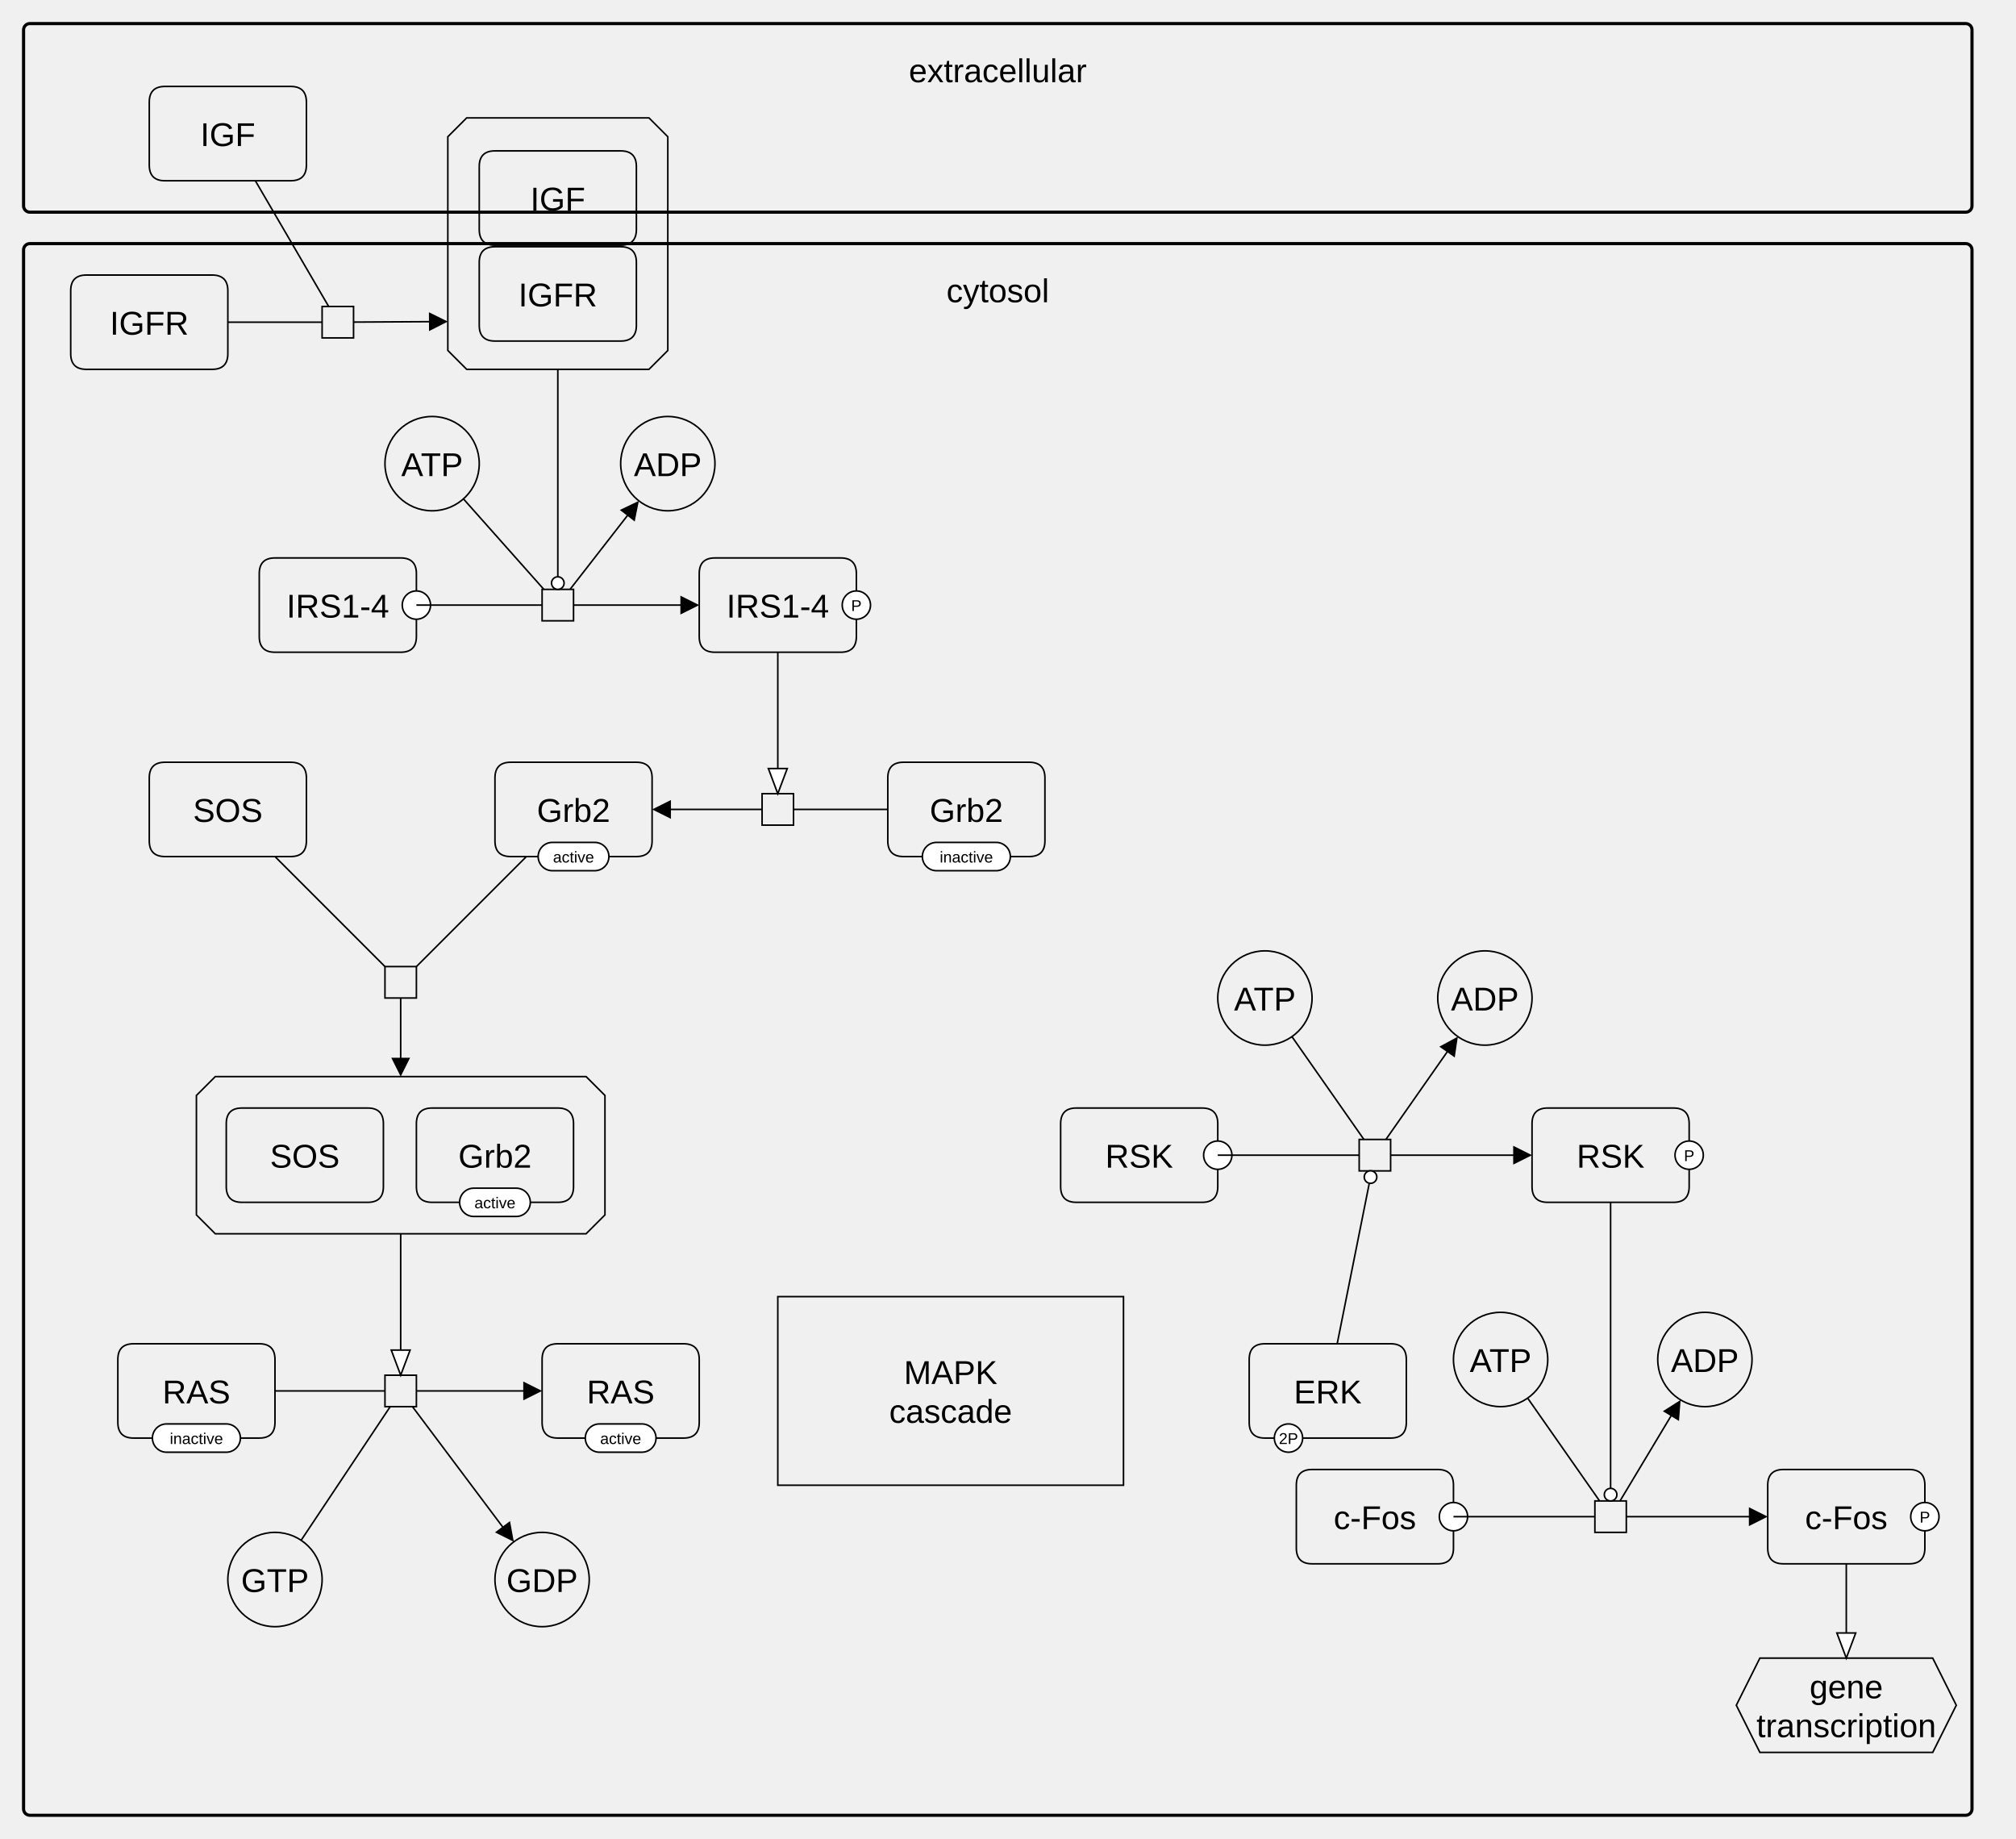
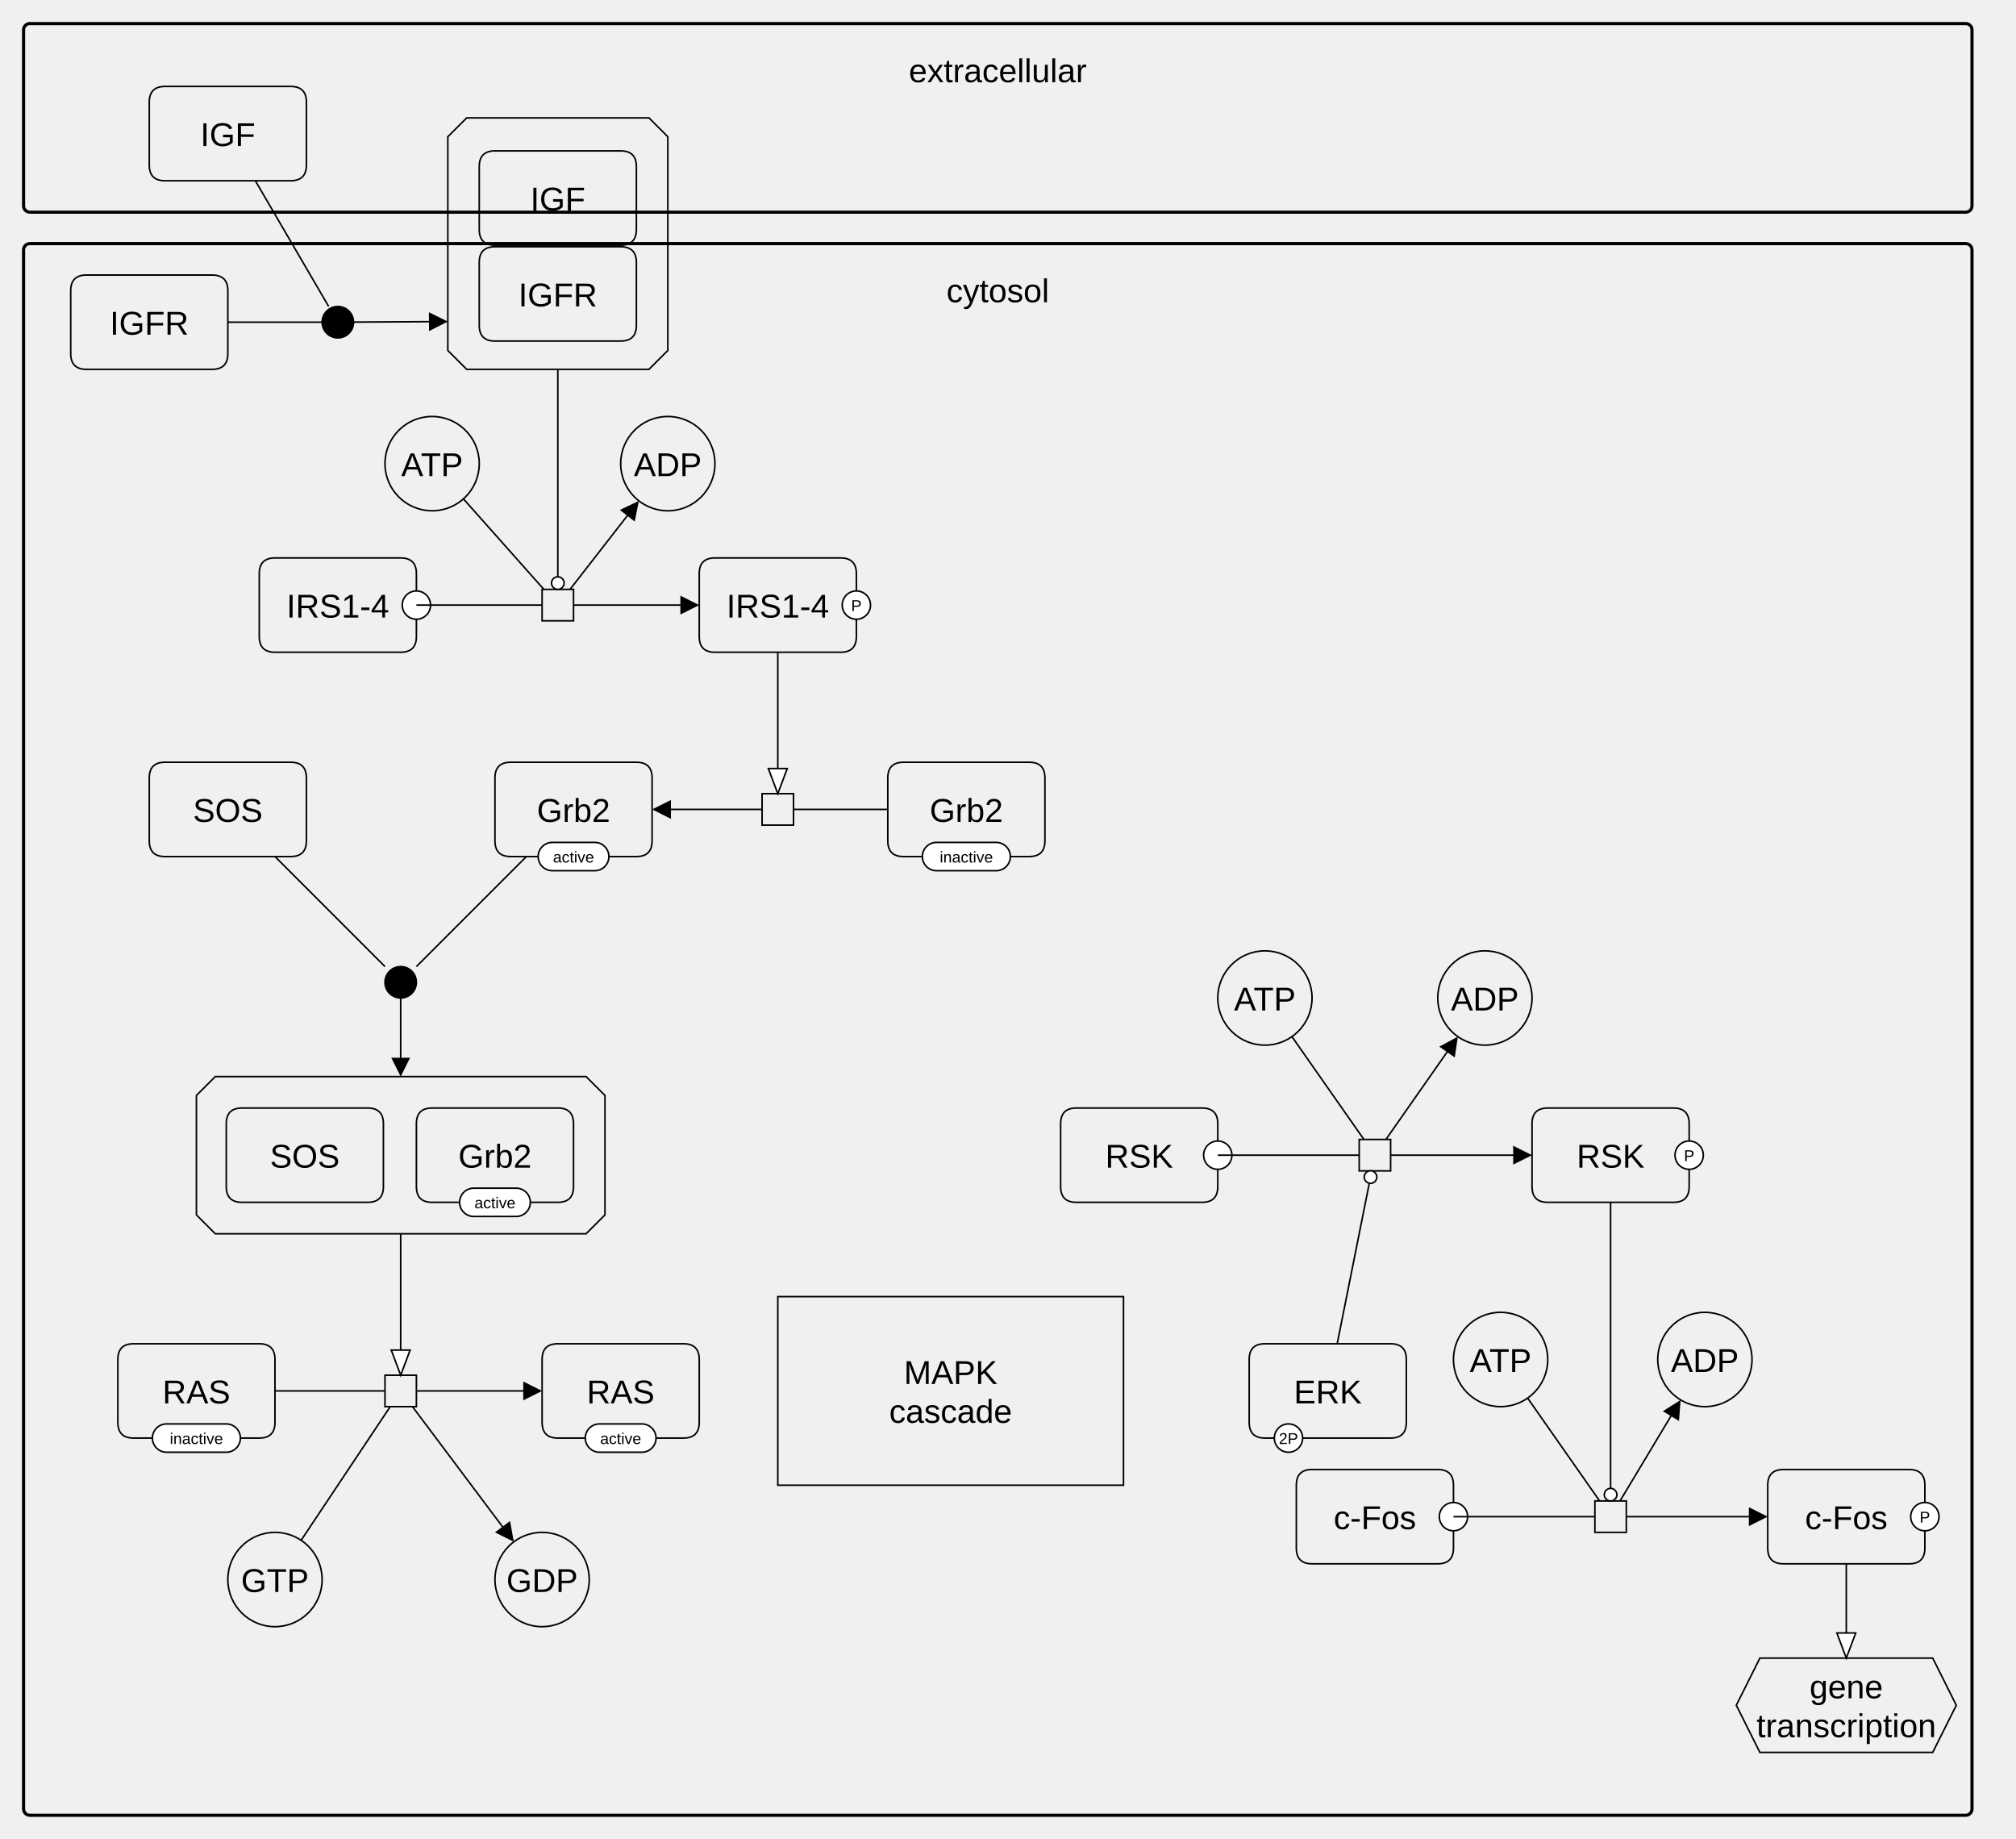
<svg xmlns="http://www.w3.org/2000/svg" width="1283" height="1170" viewBox="0 0 1283 1170" stroke-linecap="butt" stroke-miterlimit="10">
  <g transform="translate(-25,-25)">
    <path d="M40 184 C40 181.791 41.791 180 44 180 L1276 180 C1278.209 180 1280 181.791 1280 184 L1280 1176 C1280 1178.209 1278.209 1180 1276 1180 L44 1180 C41.791 1180 40 1178.209 40 1176 Z" fill="none" stroke="#000000" stroke-width="2" />
    <text x="660" y="217.312" text-anchor="middle" font-family="'Dialog', Arial, Helvetica, sans-serif" font-size="21" fill="#000000" class="t-page" stroke="none" xml:space="preserve">cytosol</text>
    <path d="M70 210 Q70 200 80 200 L160 200 Q170 200 170 210 L170 250 Q170 260 160 260 L80 260 Q70 260 70 250 Z" fill="none" stroke="#000000" />
    <text x="120" y="237.937" text-anchor="middle" font-family="'Dialog', Arial, Helvetica, sans-serif" font-size="21" fill="#000000" class="t-page" stroke="none" xml:space="preserve">IGFR</text>
    <path d="M322 100 L438 100 L450 112 L450 248 L438 260 L322 260 L310 248 L310 112 Z" fill="none" stroke="#000000" />
    <path d="M330 131 Q330 121 340 121 L420 121 Q430 121 430 131 L430 171 Q430 181 420 181 L340 181 Q330 181 330 171 Z" fill="none" stroke="#000000" />
    <text x="380" y="158.937" text-anchor="middle" font-family="'Dialog', Arial, Helvetica, sans-serif" font-size="21" fill="#000000" class="t-page" stroke="none" xml:space="preserve">IGF</text>
    <path d="M330 192 Q330 182 340 182 L420 182 Q430 182 430 192 L430 232 Q430 242 420 242 L340 242 Q330 242 330 232 Z" fill="none" stroke="#000000" />
    <text x="380" y="219.937" text-anchor="middle" font-family="'Dialog', Arial, Helvetica, sans-serif" font-size="21" fill="#000000" class="t-page" stroke="none" xml:space="preserve">IGFR</text>
    <path d="M270 320 C270 303.431 283.431 290 300 290 L300 290 C316.569 290 330 303.431 330 320 L330 320 C330 336.569 316.569 350 300 350 L300 350 C283.431 350 270 336.569 270 320 Z" fill="none" stroke="#000000" />
    <text x="300" y="327.937" text-anchor="middle" font-family="'Dialog', Arial, Helvetica, sans-serif" font-size="21" fill="#000000" class="t-page" stroke="none" xml:space="preserve">ATP</text>
    <path d="M420 320 C420 303.431 433.431 290 450 290 L450 290 C466.569 290 480 303.431 480 320 L480 320 C480 336.569 466.569 350 450 350 L450 350 C433.431 350 420 336.569 420 320 Z" fill="none" stroke="#000000" />
    <text x="450" y="327.937" text-anchor="middle" font-family="'Dialog', Arial, Helvetica, sans-serif" font-size="21" fill="#000000" class="t-page" stroke="none" xml:space="preserve">ADP</text>
    <path d="M590 520 Q590 510 600 510 L680 510 Q690 510 690 520 L690 560 Q690 570 680 570 L600 570 Q590 570 590 560 Z" fill="none" stroke="#000000" />
    <text x="640" y="547.937" text-anchor="middle" font-family="'Dialog', Arial, Helvetica, sans-serif" font-size="21" fill="#000000" class="t-page" stroke="none" xml:space="preserve">Grb2</text>
    <path d="M612 570 C612 565.029 616.029 561 621 561 L659 561 C663.971 561 668 565.029 668 570 L668 570 C668 574.971 663.971 579 659 579 L621 579 C616.029 579 612 574.971 612 570 Z" fill="#FFFFFF" class="c-white" stroke="none" />
    <path d="M612 570 C612 565.029 616.029 561 621 561 L659 561 C663.971 561 668 565.029 668 570 L668 570 C668 574.971 663.971 579 659 579 L621 579 C616.029 579 612 574.971 612 570 Z" fill="none" stroke="#000000" />
    <text x="640" y="573.779" text-anchor="middle" font-family="'Dialog', Arial, Helvetica, sans-serif" font-size="10" fill="#000000" class="t-white" stroke="none" xml:space="preserve">inactive</text>
    <path d="M100 890 Q100 880 110 880 L190 880 Q200 880 200 890 L200 930 Q200 940 190 940 L110 940 Q100 940 100 930 Z" fill="none" stroke="#000000" />
    <text x="150" y="917.937" text-anchor="middle" font-family="'Dialog', Arial, Helvetica, sans-serif" font-size="21" fill="#000000" class="t-page" stroke="none" xml:space="preserve">RAS</text>
    <path d="M122 940 C122 935.029 126.029 931 131 931 L169 931 C173.971 931 178 935.029 178 940 L178 940 C178 944.971 173.971 949 169 949 L131 949 C126.029 949 122 944.971 122 940 Z" fill="#FFFFFF" class="c-white" stroke="none" />
    <path d="M122 940 C122 935.029 126.029 931 131 931 L169 931 C173.971 931 178 935.029 178 940 L178 940 C178 944.971 173.971 949 169 949 L131 949 C126.029 949 122 944.971 122 940 Z" fill="none" stroke="#000000" />
    <text x="150" y="943.779" text-anchor="middle" font-family="'Dialog', Arial, Helvetica, sans-serif" font-size="10" fill="#000000" class="t-white" stroke="none" xml:space="preserve">inactive</text>
    <path d="M162 710 L398 710 L410 722 L410 798 L398 810 L162 810 L150 798 L150 722 Z" fill="none" stroke="#000000" />
    <path d="M169 740 Q169 730 179 730 L259 730 Q269 730 269 740 L269 780 Q269 790 259 790 L179 790 Q169 790 169 780 Z" fill="none" stroke="#000000" />
    <text x="219" y="767.937" text-anchor="middle" font-family="'Dialog', Arial, Helvetica, sans-serif" font-size="21" fill="#000000" class="t-page" stroke="none" xml:space="preserve">SOS</text>
    <path d="M290 740 Q290 730 300 730 L380 730 Q390 730 390 740 L390 780 Q390 790 380 790 L300 790 Q290 790 290 780 Z" fill="none" stroke="#000000" />
    <text x="340" y="767.937" text-anchor="middle" font-family="'Dialog', Arial, Helvetica, sans-serif" font-size="21" fill="#000000" class="t-page" stroke="none" xml:space="preserve">Grb2</text>
    <path d="M317.5 790 C317.5 785.029 321.529 781 326.5 781 L353.5 781 C358.471 781 362.5 785.029 362.5 790 L362.5 790 C362.5 794.971 358.471 799 353.5 799 L326.5 799 C321.529 799 317.5 794.971 317.5 790 Z" fill="#FFFFFF" class="c-white" stroke="none" />
    <path d="M317.5 790 C317.5 785.029 321.529 781 326.5 781 L353.5 781 C358.471 781 362.5 785.029 362.5 790 L362.5 790 C362.5 794.971 358.471 799 353.5 799 L326.5 799 C321.529 799 317.5 794.971 317.5 790 Z" fill="none" stroke="#000000" />
    <text x="340" y="793.779" text-anchor="middle" font-family="'Dialog', Arial, Helvetica, sans-serif" font-size="10" fill="#000000" class="t-white" stroke="none" xml:space="preserve">active</text>
    <path d="M170 1030 C170 1013.431 183.431 1000 200 1000 L200 1000 C216.569 1000 230 1013.431 230 1030 L230 1030 C230 1046.569 216.569 1060 200 1060 L200 1060 C183.431 1060 170 1046.569 170 1030 Z" fill="none" stroke="#000000" />
    <text x="200" y="1037.937" text-anchor="middle" font-family="'Dialog', Arial, Helvetica, sans-serif" font-size="21" fill="#000000" class="t-page" stroke="none" xml:space="preserve">GTP</text>
    <path d="M340 1030 C340 1013.431 353.431 1000 370 1000 L370 1000 C386.569 1000 400 1013.431 400 1030 L400 1030 C400 1046.569 386.569 1060 370 1060 L370 1060 C353.431 1060 340 1046.569 340 1030 Z" fill="none" stroke="#000000" />
    <text x="370" y="1037.937" text-anchor="middle" font-family="'Dialog', Arial, Helvetica, sans-serif" font-size="21" fill="#000000" class="t-page" stroke="none" xml:space="preserve">GDP</text>
    <path d="M940 660 C940 643.431 953.431 630 970 630 L970 630 C986.569 630 1000 643.431 1000 660 L1000 660 C1000 676.569 986.569 690 970 690 L970 690 C953.431 690 940 676.569 940 660 Z" fill="none" stroke="#000000" />
    <text x="970" y="667.937" text-anchor="middle" font-family="'Dialog', Arial, Helvetica, sans-serif" font-size="21" fill="#000000" class="t-page" stroke="none" xml:space="preserve">ADP</text>
    <path d="M800 660 C800 643.431 813.431 630 830 630 L830 630 C846.569 630 860 643.431 860 660 L860 660 C860 676.569 846.569 690 830 690 L830 690 C813.431 690 800 676.569 800 660 Z" fill="none" stroke="#000000" />
    <text x="830" y="667.937" text-anchor="middle" font-family="'Dialog', Arial, Helvetica, sans-serif" font-size="21" fill="#000000" class="t-page" stroke="none" xml:space="preserve">ATP</text>
    <path d="M1080 890 C1080 873.431 1093.431 860 1110 860 L1110 860 C1126.569 860 1140 873.431 1140 890 L1140 890 C1140 906.569 1126.569 920 1110 920 L1110 920 C1093.431 920 1080 906.569 1080 890 Z" fill="none" stroke="#000000" />
    <text x="1110" y="897.937" text-anchor="middle" font-family="'Dialog', Arial, Helvetica, sans-serif" font-size="21" fill="#000000" class="t-page" stroke="none" xml:space="preserve">ADP</text>
    <path d="M950 890 C950 873.431 963.431 860 980 860 L980 860 C996.569 860 1010 873.431 1010 890 L1010 890 C1010 906.569 996.569 920 980 920 L980 920 C963.431 920 950 906.569 950 890 Z" fill="none" stroke="#000000" />
    <text x="980" y="897.937" text-anchor="middle" font-family="'Dialog', Arial, Helvetica, sans-serif" font-size="21" fill="#000000" class="t-page" stroke="none" xml:space="preserve">ATP</text>
    <path d="M1000 740 Q1000 730 1010 730 L1090 730 Q1100 730 1100 740 L1100 780 Q1100 790 1090 790 L1010 790 Q1000 790 1000 780 Z" fill="none" stroke="#000000" />
    <text x="1050" y="767.937" text-anchor="middle" font-family="'Dialog', Arial, Helvetica, sans-serif" font-size="21" fill="#000000" class="t-page" stroke="none" xml:space="preserve">RSK</text>
    <path d="M1091 760 C1091 755.029 1095.029 751 1100 751 L1100 751 C1104.971 751 1109 755.029 1109 760 L1109 760 C1109 764.971 1104.971 769 1100 769 L1100 769 C1095.029 769 1091 764.971 1091 760 Z" fill="#FFFFFF" class="c-white" stroke="none" />
    <path d="M1091 760 C1091 755.029 1095.029 751 1100 751 L1100 751 C1104.971 751 1109 755.029 1109 760 L1109 760 C1109 764.971 1104.971 769 1100 769 L1100 769 C1095.029 769 1091 764.971 1091 760 Z" fill="none" stroke="#000000" />
    <text x="1100" y="763.779" text-anchor="middle" font-family="'Dialog', Arial, Helvetica, sans-serif" font-size="10" fill="#000000" class="t-white" stroke="none" xml:space="preserve">P</text>
    <path d="M1150 970 Q1150 960 1160 960 L1240 960 Q1250 960 1250 970 L1250 1010 Q1250 1020 1240 1020 L1160 1020 Q1150 1020 1150 1010 Z" fill="none" stroke="#000000" />
    <text x="1200" y="997.937" text-anchor="middle" font-family="'Dialog', Arial, Helvetica, sans-serif" font-size="21" fill="#000000" class="t-page" stroke="none" xml:space="preserve">c-Fos</text>
    <path d="M1241 990 C1241 985.029 1245.029 981 1250 981 L1250 981 C1254.971 981 1259 985.029 1259 990 L1259 990 C1259 994.971 1254.971 999 1250 999 L1250 999 C1245.029 999 1241 994.971 1241 990 Z" fill="#FFFFFF" class="c-white" stroke="none" />
    <path d="M1241 990 C1241 985.029 1245.029 981 1250 981 L1250 981 C1254.971 981 1259 985.029 1259 990 L1259 990 C1259 994.971 1254.971 999 1250 999 L1250 999 C1245.029 999 1241 994.971 1241 990 Z" fill="none" stroke="#000000" />
    <text x="1250" y="993.779" text-anchor="middle" font-family="'Dialog', Arial, Helvetica, sans-serif" font-size="10" fill="#000000" class="t-white" stroke="none" xml:space="preserve">P</text>
    <path d="M470 390 Q470 380 480 380 L560 380 Q570 380 570 390 L570 430 Q570 440 560 440 L480 440 Q470 440 470 430 Z" fill="none" stroke="#000000" />
    <text x="520" y="417.937" text-anchor="middle" font-family="'Dialog', Arial, Helvetica, sans-serif" font-size="21" fill="#000000" class="t-page" stroke="none" xml:space="preserve">IRS1-4</text>
    <path d="M561 410 C561 405.029 565.029 401 570 401 L570 401 C574.971 401 579 405.029 579 410 L579 410 C579 414.971 574.971 419 570 419 L570 419 C565.029 419 561 414.971 561 410 Z" fill="#FFFFFF" class="c-white" stroke="none" />
    <path d="M561 410 C561 405.029 565.029 401 570 401 L570 401 C574.971 401 579 405.029 579 410 L579 410 C579 414.971 574.971 419 570 419 L570 419 C565.029 419 561 414.971 561 410 Z" fill="none" stroke="#000000" />
    <text x="570" y="413.779" text-anchor="middle" font-family="'Dialog', Arial, Helvetica, sans-serif" font-size="10" fill="#000000" class="t-white" stroke="none" xml:space="preserve">P</text>
    <path d="M820 890 Q820 880 830 880 L910 880 Q920 880 920 890 L920 930 Q920 940 910 940 L830 940 Q820 940 820 930 Z" fill="none" stroke="#000000" />
    <text x="870" y="917.937" text-anchor="middle" font-family="'Dialog', Arial, Helvetica, sans-serif" font-size="21" fill="#000000" class="t-page" stroke="none" xml:space="preserve">ERK</text>
    <path d="M836 940 C836 935.029 840.029 931 845 931 L845 931 C849.971 931 854 935.029 854 940 L854 940 C854 944.971 849.971 949 845 949 L845 949 C840.029 949 836 944.971 836 940 Z" fill="#FFFFFF" class="c-white" stroke="none" />
    <path d="M836 940 C836 935.029 840.029 931 845 931 L845 931 C849.971 931 854 935.029 854 940 L854 940 C854 944.971 849.971 949 845 949 L845 949 C840.029 949 836 944.971 836 940 Z" fill="none" stroke="#000000" />
    <text x="845" y="943.779" text-anchor="middle" font-family="'Dialog', Arial, Helvetica, sans-serif" font-size="10" fill="#000000" class="t-white" stroke="none" xml:space="preserve">2P</text>
    <path d="M370 890 Q370 880 380 880 L460 880 Q470 880 470 890 L470 930 Q470 940 460 940 L380 940 Q370 940 370 930 Z" fill="none" stroke="#000000" />
    <text x="420" y="917.937" text-anchor="middle" font-family="'Dialog', Arial, Helvetica, sans-serif" font-size="21" fill="#000000" class="t-page" stroke="none" xml:space="preserve">RAS</text>
    <path d="M397.5 940 C397.5 935.029 401.529 931 406.5 931 L433.5 931 C438.471 931 442.5 935.029 442.5 940 L442.5 940 C442.5 944.971 438.471 949 433.5 949 L406.5 949 C401.529 949 397.5 944.971 397.5 940 Z" fill="#FFFFFF" class="c-white" stroke="none" />
    <path d="M397.5 940 C397.5 935.029 401.529 931 406.5 931 L433.5 931 C438.471 931 442.5 935.029 442.5 940 L442.5 940 C442.5 944.971 438.471 949 433.5 949 L406.5 949 C401.529 949 397.5 944.971 397.5 940 Z" fill="none" stroke="#000000" />
    <text x="420" y="943.779" text-anchor="middle" font-family="'Dialog', Arial, Helvetica, sans-serif" font-size="10" fill="#000000" class="t-white" stroke="none" xml:space="preserve">active</text>
    <path d="M850 970 Q850 960 860 960 L940 960 Q950 960 950 970 L950 1010 Q950 1020 940 1020 L860 1020 Q850 1020 850 1010 Z" fill="none" stroke="#000000" />
    <text x="900" y="997.937" text-anchor="middle" font-family="'Dialog', Arial, Helvetica, sans-serif" font-size="21" fill="#000000" class="t-page" stroke="none" xml:space="preserve">c-Fos</text>
    <path d="M941 990 C941 985.029 945.029 981 950 981 L950 981 C954.971 981 959 985.029 959 990 L959 990 C959 994.971 954.971 999 950 999 L950 999 C945.029 999 941 994.971 941 990 Z" fill="#FFFFFF" class="c-white" stroke="none" />
    <path d="M941 990 C941 985.029 945.029 981 950 981 L950 981 C954.971 981 959 985.029 959 990 L959 990 C959 994.971 954.971 999 950 999 L950 999 C945.029 999 941 994.971 941 990 Z" fill="none" stroke="#000000" />
    <path d="M190 390 Q190 380 200 380 L280 380 Q290 380 290 390 L290 430 Q290 440 280 440 L200 440 Q190 440 190 430 Z" fill="none" stroke="#000000" />
    <text x="240" y="417.937" text-anchor="middle" font-family="'Dialog', Arial, Helvetica, sans-serif" font-size="21" fill="#000000" class="t-page" stroke="none" xml:space="preserve">IRS1-4</text>
    <path d="M281 410 C281 405.029 285.029 401 290 401 L290 401 C294.971 401 299 405.029 299 410 L299 410 C299 414.971 294.971 419 290 419 L290 419 C285.029 419 281 414.971 281 410 Z" fill="#FFFFFF" class="c-white" stroke="none" />
    <path d="M281 410 C281 405.029 285.029 401 290 401 L290 401 C294.971 401 299 405.029 299 410 L299 410 C299 414.971 294.971 419 290 419 L290 419 C285.029 419 281 414.971 281 410 Z" fill="none" stroke="#000000" />
    <path d="M700 740 Q700 730 710 730 L790 730 Q800 730 800 740 L800 780 Q800 790 790 790 L710 790 Q700 790 700 780 Z" fill="none" stroke="#000000" />
    <text x="750" y="767.937" text-anchor="middle" font-family="'Dialog', Arial, Helvetica, sans-serif" font-size="21" fill="#000000" class="t-page" stroke="none" xml:space="preserve">RSK</text>
    <path d="M791 760 C791 755.029 795.029 751 800 751 L800 751 C804.971 751 809 755.029 809 760 L809 760 C809 764.971 804.971 769 800 769 L800 769 C795.029 769 791 764.971 791 760 Z" fill="#FFFFFF" class="c-white" stroke="none" />
    <path d="M791 760 C791 755.029 795.029 751 800 751 L800 751 C804.971 751 809 755.029 809 760 L809 760 C809 764.971 804.971 769 800 769 L800 769 C795.029 769 791 764.971 791 760 Z" fill="none" stroke="#000000" />
    <path d="M120 520 Q120 510 130 510 L210 510 Q220 510 220 520 L220 560 Q220 570 210 570 L130 570 Q120 570 120 560 Z" fill="none" stroke="#000000" />
    <text x="170" y="547.937" text-anchor="middle" font-family="'Dialog', Arial, Helvetica, sans-serif" font-size="21" fill="#000000" class="t-page" stroke="none" xml:space="preserve">SOS</text>
    <path d="M340 520 Q340 510 350 510 L430 510 Q440 510 440 520 L440 560 Q440 570 430 570 L350 570 Q340 570 340 560 Z" fill="none" stroke="#000000" />
    <text x="390" y="547.937" text-anchor="middle" font-family="'Dialog', Arial, Helvetica, sans-serif" font-size="21" fill="#000000" class="t-page" stroke="none" xml:space="preserve">Grb2</text>
    <path d="M367.5 570 C367.5 565.029 371.529 561 376.5 561 L403.5 561 C408.471 561 412.5 565.029 412.5 570 L412.5 570 C412.5 574.971 408.471 579 403.5 579 L376.5 579 C371.529 579 367.5 574.971 367.5 570 Z" fill="#FFFFFF" class="c-white" stroke="none" />
    <path d="M367.5 570 C367.5 565.029 371.529 561 376.5 561 L403.5 561 C408.471 561 412.5 565.029 412.5 570 L412.5 570 C412.5 574.971 408.471 579 403.5 579 L376.5 579 C371.529 579 367.5 574.971 367.5 570 Z" fill="none" stroke="#000000" />
    <text x="390" y="573.779" text-anchor="middle" font-family="'Dialog', Arial, Helvetica, sans-serif" font-size="10" fill="#000000" class="t-white" stroke="none" xml:space="preserve">active</text>
    <path d="M40 44 C40 41.791 41.791 40 44 40 L1276 40 C1278.209 40 1280 41.791 1280 44 L1280 156 C1280 158.209 1278.209 160 1276 160 L44 160 C41.791 160 40 158.209 40 156 Z" fill="none" stroke="#000000" stroke-width="2" />
    <text x="660" y="77.312" text-anchor="middle" font-family="'Dialog', Arial, Helvetica, sans-serif" font-size="21" fill="#000000" class="t-page" stroke="none" xml:space="preserve">extracellular</text>
    <path d="M120 90 Q120 80 130 80 L210 80 Q220 80 220 90 L220 130 Q220 140 210 140 L130 140 Q120 140 120 130 Z" fill="none" stroke="#000000" />
    <text x="170" y="117.937" text-anchor="middle" font-family="'Dialog', Arial, Helvetica, sans-serif" font-size="21" fill="#000000" class="t-page" stroke="none" xml:space="preserve">IGF</text>
-     <path d="M230 220 L250 220 L250 240 L230 240 Z" fill="none" stroke="#000000" />
+     <g class="sbgn-association">
+       <path d="M230 230 C230 224.477 234.477 220 240 220 L240 220 C245.523 220 250 224.477 250 230 L250 230 C250 235.523 245.523 240 240 240 L240 240 C234.477 240 230 235.523 230 230 Z" fill="#000000" stroke="none" />
+       <path d="M230 230 C230 224.477 234.477 220 240 220 L240 220 C245.523 220 250 224.477 250 230 L250 230 C250 235.523 245.523 240 240 240 L240 240 C234.477 240 230 235.523 230 230 Z" fill="none" stroke="#000000" />
+     </g>
+     <g class="sbgn-generic" display="none">
+       <path d="M230 220 L250 220 L250 240 L230 240 Z" fill="none" stroke="#000000" />
+     </g>
    <path d="M510 530 L530 530 L530 550 L510 550 Z" fill="none" stroke="#000000" />
    <path d="M270 900 L290 900 L290 920 L270 920 Z" fill="none" stroke="#000000" />
    <path d="M1145 1080 L1255 1080 L1270 1110 L1255 1140 L1145 1140 L1130 1110 Z" fill="none" stroke="#000000" />
    <text x="1200" y="1105.571" text-anchor="middle" font-family="'Dialog', Arial, Helvetica, sans-serif" font-size="21" fill="#000000" class="t-page" stroke="none" xml:space="preserve">gene</text>
    <text x="1200" y="1130.303" text-anchor="middle" font-family="'Dialog', Arial, Helvetica, sans-serif" font-size="21" fill="#000000" class="t-page" stroke="none" xml:space="preserve">transcription</text>
    <path d="M520 850 L740 850 L740 970 L520 970 Z" fill="none" stroke="#000000" />
    <text x="630" y="905.571" text-anchor="middle" font-family="'Dialog', Arial, Helvetica, sans-serif" font-size="21" fill="#000000" class="t-page" stroke="none" xml:space="preserve">MAPK</text>
    <text x="630" y="930.303" text-anchor="middle" font-family="'Dialog', Arial, Helvetica, sans-serif" font-size="21" fill="#000000" class="t-page" stroke="none" xml:space="preserve">cascade</text>
    <path d="M1040 980 L1060 980 L1060 1000 L1040 1000 Z" fill="none" stroke="#000000" />
    <path d="M370 400 L390 400 L390 420 L370 420 Z" fill="none" stroke="#000000" />
    <path d="M890 750 L910 750 L910 770 L890 770 Z" fill="none" stroke="#000000" />
-     <path d="M270 640 L290 640 L290 660 L270 660 Z" fill="none" stroke="#000000" />
+     <g class="sbgn-association">
+       <path d="M270 650 C270 644.477 274.477 640 280 640 L280 640 C285.523 640 290 644.477 290 650 L290 650 C290 655.523 285.523 660 280 660 L280 660 C274.477 660 270 655.523 270 650 Z" fill="#000000" stroke="none" />
+       <path d="M270 650 C270 644.477 274.477 640 280 640 L280 640 C285.523 640 290 644.477 290 650 L290 650 C290 655.523 285.523 660 280 660 L280 660 C274.477 660 270 655.523 270 650 Z" fill="none" stroke="#000000" />
+     </g>
+     <g class="sbgn-generic" display="none">
+       <path d="M270 640 L290 640 L290 660 L270 660 Z" fill="none" stroke="#000000" />
+     </g>
    <path d="M170 230 L230 230" fill="none" stroke="#000000" />
    <path d="M250 229.943 L299 229.663" fill="none" stroke="#000000" />
    <path d="M310 229.6 L298.034 235.668 L297.966 223.669 Z" fill="#000000" stroke="none" />
    <path d="M187.5 140 L234.167 220" fill="none" stroke="#000000" />
    <path d="M380 260 L380 392" fill="none" stroke="#000000" />
    <circle cx="380" cy="396" r="4" fill="white" class="c-white" stroke="#000000" />
    <path d="M319.854 342.335 L371.111 400" fill="none" stroke="#000000" />
    <path d="M387.778 400 L424.829 352.363" fill="none" stroke="#000000" />
    <path d="M431.582 343.681 L428.951 356.836 L419.478 349.469 Z" fill="#000000" stroke="none" />
    <path d="M520 440 L520 515" fill="none" stroke="#000000" />
    <path d="M520 530 L514 514 L526 514 Z" fill="white" class="c-white" stroke="#000000" />
    <path d="M590 540 L530 540" fill="none" stroke="#000000" />
    <path d="M510 540 L451 540" fill="none" stroke="#000000" />
    <path d="M440 540 L452 534 L452 546 Z" fill="#000000" stroke="none" />
    <path d="M280 660 L280 699" fill="none" stroke="#000000" />
    <path d="M280 710 L274 698 L286 698 Z" fill="#000000" stroke="none" />
    <path d="M200 910 L270 910" fill="none" stroke="#000000" />
    <path d="M290 910 L359 910" fill="none" stroke="#000000" />
    <path d="M370 910 L358 916 L358 904 Z" fill="#000000" stroke="none" />
    <path d="M280 810 L280 885" fill="none" stroke="#000000" />
    <path d="M280 900 L274 884 L286 884 Z" fill="white" class="c-white" stroke="#000000" />
    <path d="M216.635 1005.048 L273.333 920" fill="none" stroke="#000000" />
    <path d="M287.5 920 L345.4 997.2" fill="none" stroke="#000000" />
    <path d="M352 1006 L340 1000 L349.6 992.8 Z" fill="#000000" stroke="none" />
    <path d="M910 760 L989 760" fill="none" stroke="#000000" />
    <path d="M1000 760 L988 766 L988 754 Z" fill="#000000" stroke="none" />
    <path d="M907 750 L946.488 693.588" fill="none" stroke="#000000" />
    <path d="M952.796 684.577 L950.83 697.848 L940.999 690.967 Z" fill="#000000" stroke="none" />
    <path d="M847.179 684.542 L893 750" fill="none" stroke="#000000" />
    <path d="M876 880 L896.431 777.845" fill="none" stroke="#000000" />
    <circle cx="897.216" cy="773.922" r="4" fill="white" class="c-white" stroke="#000000" />
    <path d="M1060 990 L1139 990" fill="none" stroke="#000000" />
    <path d="M1150 990 L1138 996 L1138 984 Z" fill="#000000" stroke="none" />
    <path d="M1056 980 L1088.906 925.157" fill="none" stroke="#000000" />
    <path d="M1094.565 915.725 L1093.536 929.102 L1083.246 922.928 Z" fill="#000000" stroke="none" />
    <path d="M997.179 914.542 L1043 980" fill="none" stroke="#000000" />
    <path d="M1050 790 L1050 972" fill="none" stroke="#000000" />
    <circle cx="1050" cy="976" r="4" fill="white" class="c-white" stroke="#000000" />
    <path d="M1200 1020 L1200 1065" fill="none" stroke="#000000" />
    <path d="M1200 1080 L1194 1064 L1206 1064 Z" fill="white" class="c-white" stroke="#000000" />
    <path d="M390 410 L459 410" fill="none" stroke="#000000" />
    <path d="M470 410 L458 416 L458 404 Z" fill="#000000" stroke="none" />
    <path d="M950 990 L1040 990" fill="none" stroke="#000000" />
    <path d="M290 410 L370 410" fill="none" stroke="#000000" />
    <path d="M800 760 L890 760" fill="none" stroke="#000000" />
    <path d="M200 570 L270 640" fill="none" stroke="#000000" />
    <path d="M360 570 L290 640" fill="none" stroke="#000000" />
  </g>
</svg>
